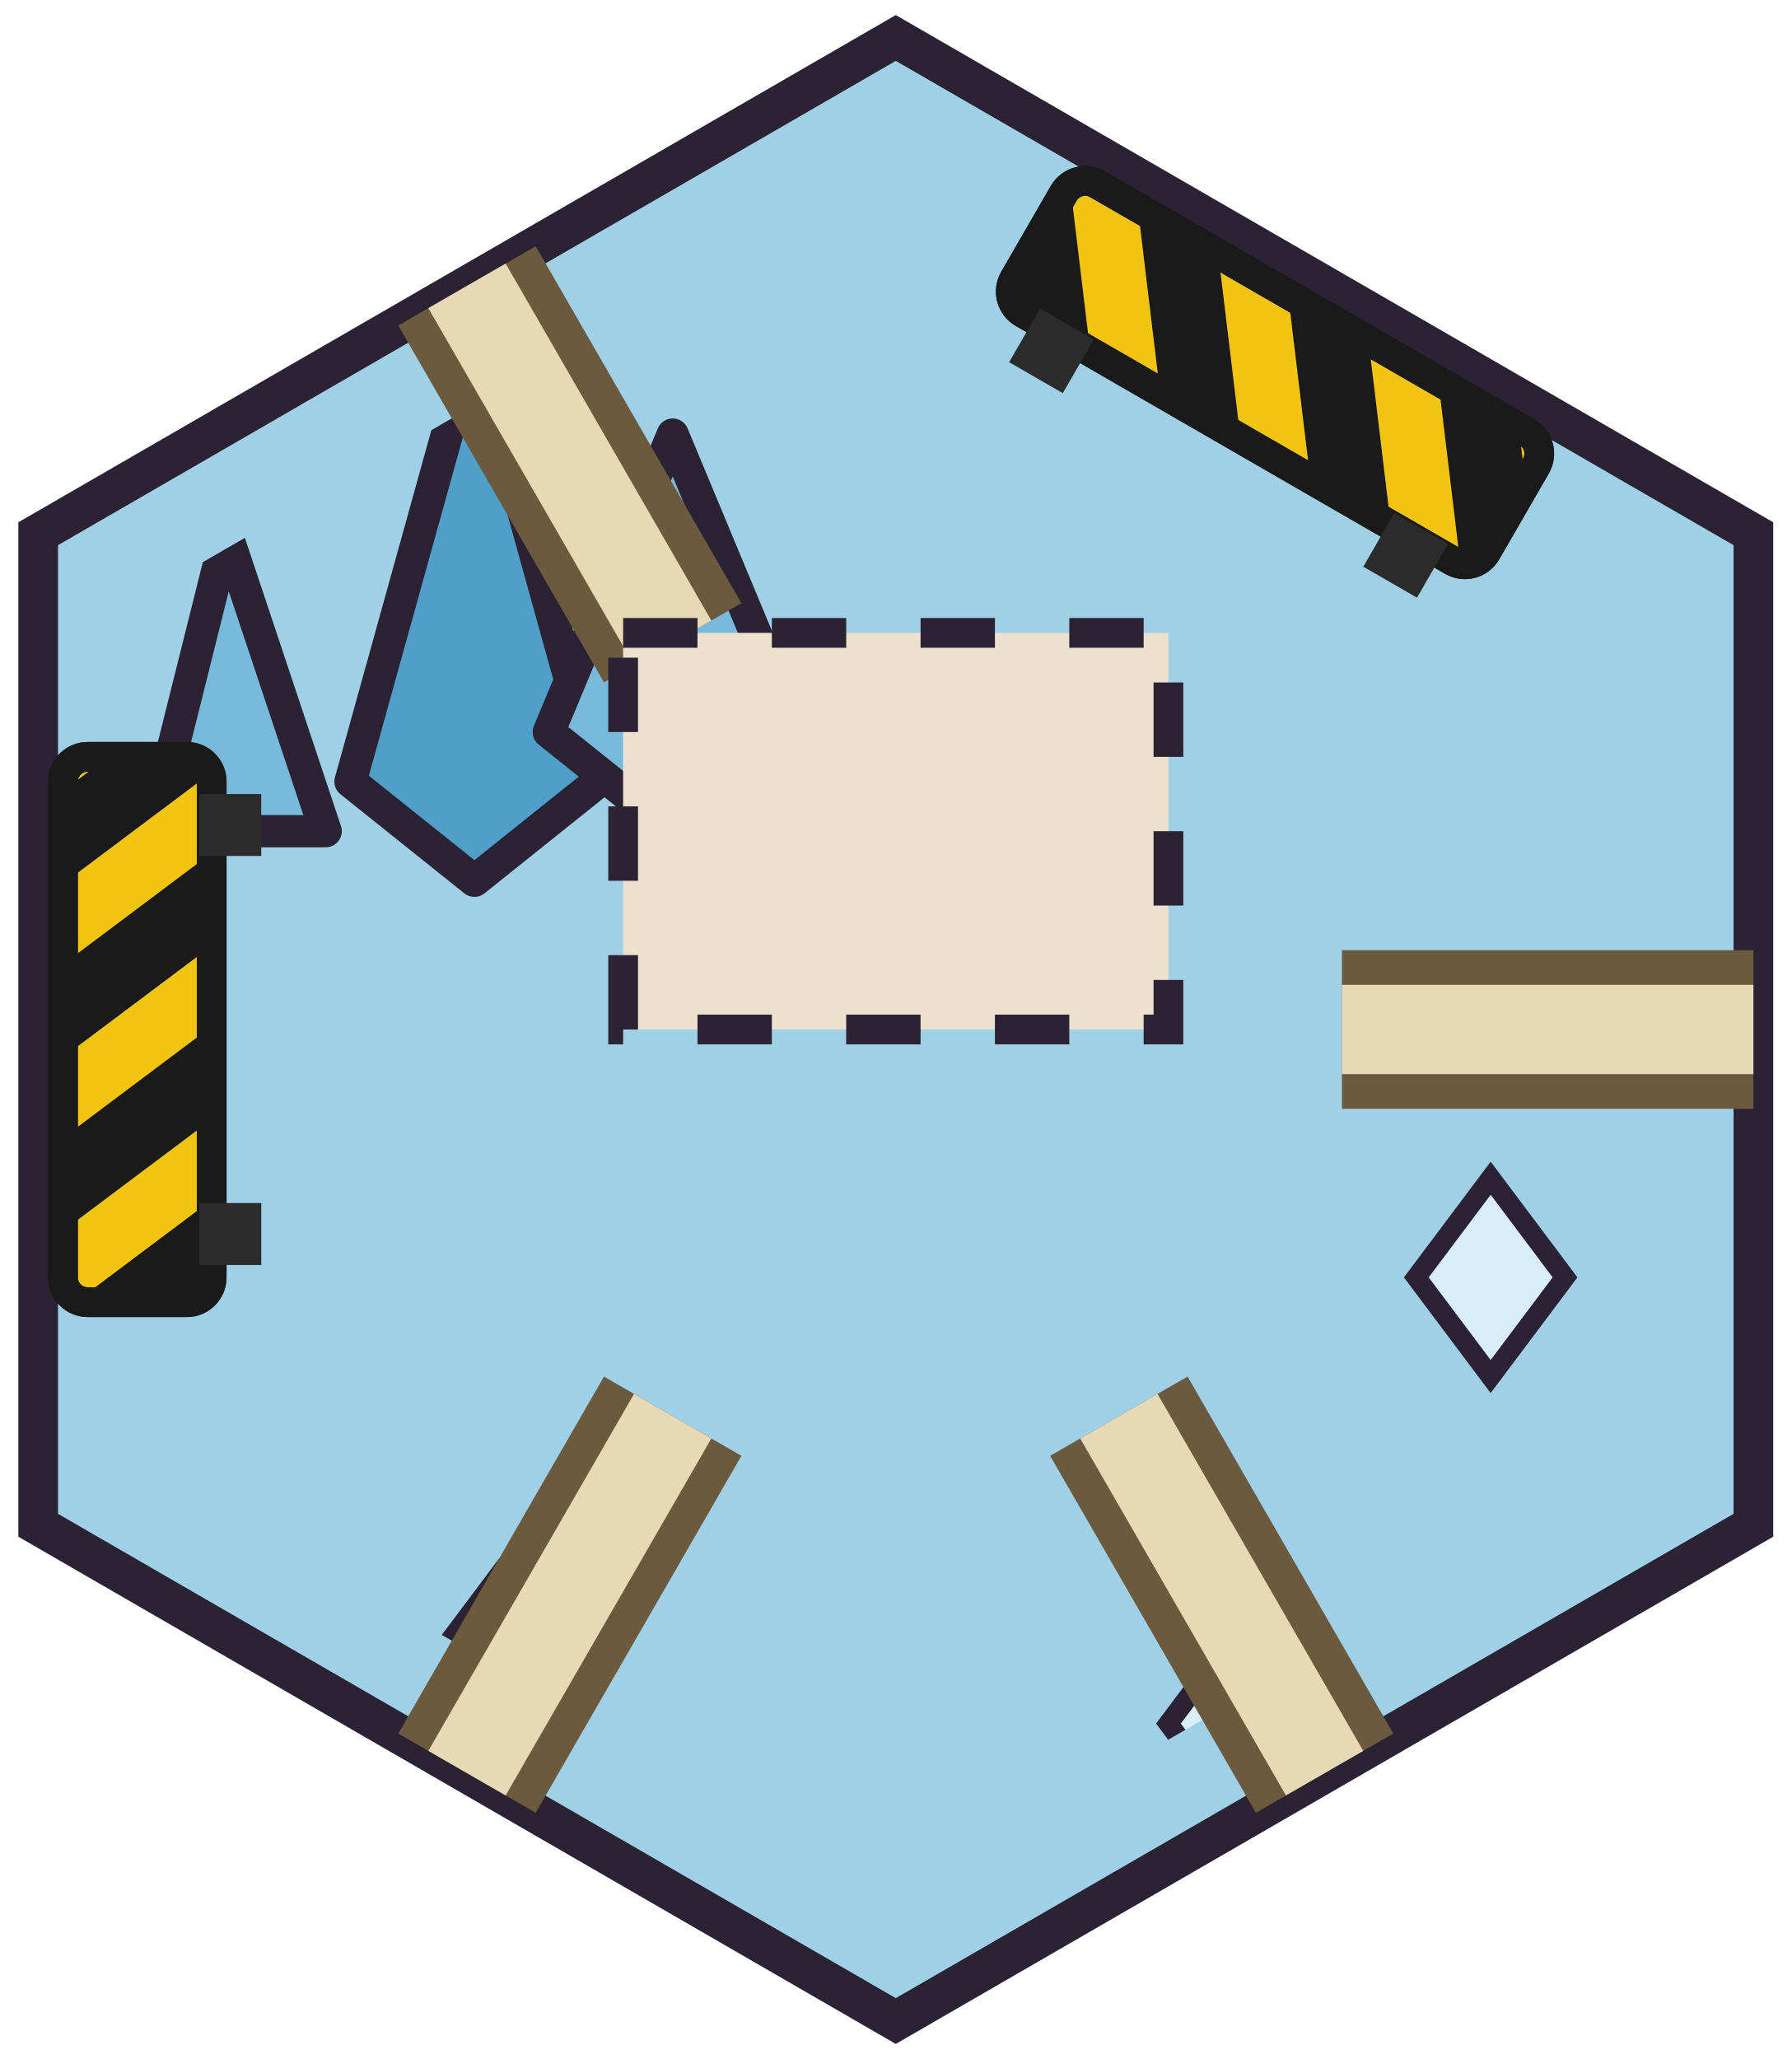
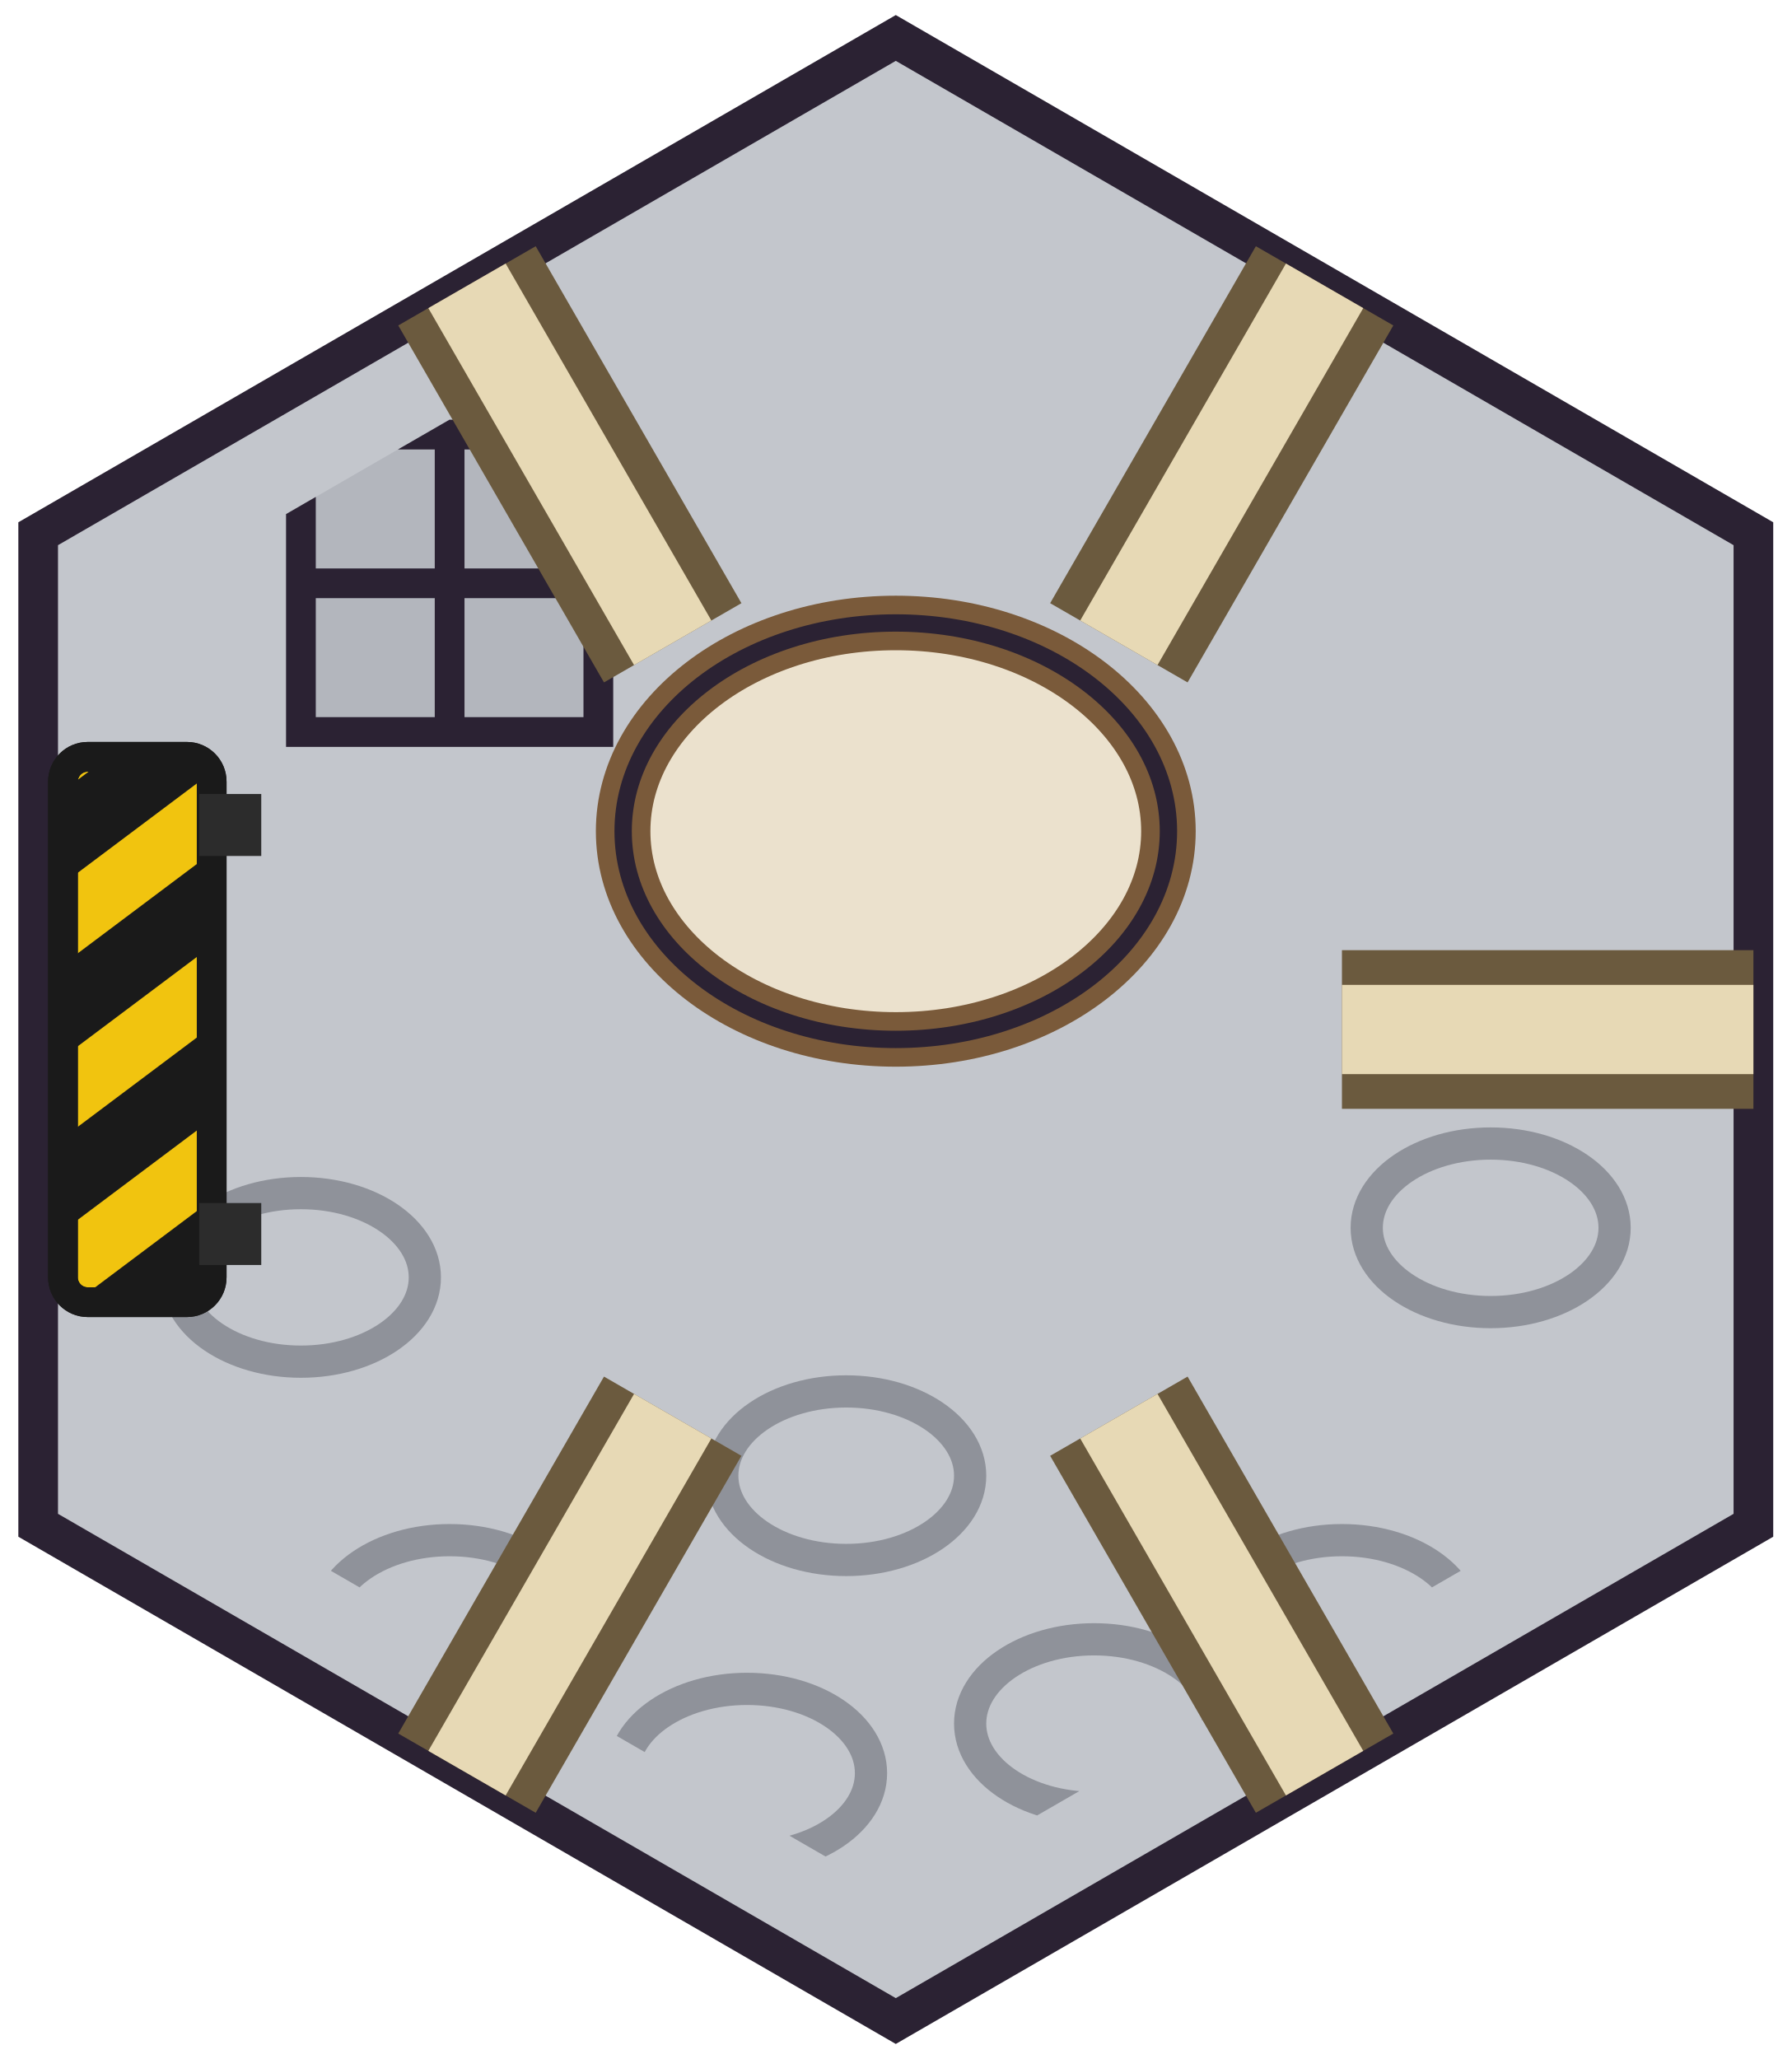
<svg xmlns="http://www.w3.org/2000/svg" viewBox="-36.14 -41.50 72.28 83.00" width="181" height="208" font-family="DejaVu Sans, Arial, sans-serif">
-   <polygon points="34.6,20.0 0.0,40.0 -34.6,20.0 -34.6,-20.0 -0.0,-40.0 34.6,-20.0" fill="#9fd0e6" stroke="#2b2233" stroke-width="1.6" />
-   <clipPath id="c_crystal">
+   <polygon points="34.6,20.0 0.0,40.0 -34.6,20.0 -34.6,-20.0 -0.0,-40.0 34.6,-20.0" fill="#c3c6cc" stroke="#2b2233" stroke-width="1.6" />
+   <clipPath id="c_empty">
    <polygon points="30.3,17.5 0.0,35.0 -30.3,17.5 -30.3,-17.5 -0.0,-35.0 30.3,-17.5" />
  </clipPath>
-   <g clip-path="url(#c_crystal)">
-     <path d="M-16 22 l3 4 l-3 4 l-3 -4 z" fill="#d9eef8" stroke="#2b2233" stroke-width="0.8" />
-     <path d="M14 24 l3 4 l-3 4 l-3 -4 z" fill="#d9eef8" stroke="#2b2233" stroke-width="0.8" />
-     <path d="M24 6 l3 4 l-3 4 l-3 -4 z" fill="#d9eef8" stroke="#2b2233" stroke-width="0.8" />
-     <g stroke="#2b2233" stroke-width="1.3" stroke-linejoin="round">
-       <polygon points="-22,-10 -17,-28 -12,-10 -17,-6" fill="#4f9fc9" />
-       <polygon points="-14,-12 -9,-24 -4,-12 -9,-8" fill="#78b9dc" />
-       <polygon points="-30,-8 -27,-20 -23,-8" fill="#78b9dc" />
+   <g clip-path="url(#c_empty)">
+     <ellipse cx="-18" cy="24" rx="5" ry="3.4" fill="none" stroke="#8f929a" stroke-width="1.3" />
+     <ellipse cx="-6" cy="30" rx="5" ry="3.4" fill="none" stroke="#8f929a" stroke-width="1.3" />
+     <ellipse cx="8" cy="28" rx="5" ry="3.4" fill="none" stroke="#8f929a" stroke-width="1.3" />
+     <ellipse cx="18" cy="24" rx="5" ry="3.4" fill="none" stroke="#8f929a" stroke-width="1.3" />
+     <ellipse cx="-24" cy="10" rx="5" ry="3.4" fill="none" stroke="#8f929a" stroke-width="1.3" />
+     <ellipse cx="24" cy="8" rx="5" ry="3.4" fill="none" stroke="#8f929a" stroke-width="1.3" />
+     <ellipse cx="-2" cy="18" rx="5" ry="3.4" fill="none" stroke="#8f929a" stroke-width="1.3" />
+     <g stroke="#2b2233" stroke-width="1.2">
+       <rect x="-24" y="-24" width="12" height="12" fill="#b3b6bd" />
+       <path d="M-24 -18 h12 M-18 -24 v6 M-18 -12 v-6" fill="none" />
    </g>
  </g>
  <line x1="34.6" y1="0.0" x2="18.0" y2="0.0" stroke="#6b5a3e" stroke-width="6.4" />
  <line x1="34.6" y1="0.0" x2="18.0" y2="0.0" stroke="#e7d9b5" stroke-width="3.6" />
-   <g transform="translate(15.3,-26.5) rotate(30.0)">
-     <defs>
-       <clipPath id="blk_1">
-         <rect x="-11" y="-3" width="22" height="6" rx="1" />
-       </clipPath>
-     </defs>
-     <rect x="-11" y="-3" width="22" height="6" rx="1" fill="#f1c40f" stroke="#1a1a1a" stroke-width="1.2" />
-     <g clip-path="url(#blk_1)">
-       <line x1="-14" y1="-4" x2="-8" y2="4" stroke="#1a1a1a" stroke-width="3" />
-       <line x1="-7" y1="-4" x2="-1" y2="4" stroke="#1a1a1a" stroke-width="3" />
-       <line x1="0" y1="-4" x2="6" y2="4" stroke="#1a1a1a" stroke-width="3" />
-       <line x1="7" y1="-4" x2="13" y2="4" stroke="#1a1a1a" stroke-width="3" />
-     </g>
-     <rect x="-11" y="-3" width="22" height="6" rx="1" fill="none" stroke="#1a1a1a" stroke-width="1.2" />
-     <rect x="-9.5" y="2.5" width="2.5" height="2.5" fill="#2c2c2c" />
-     <rect x="7" y="2.5" width="2.5" height="2.5" fill="#2c2c2c" />
-   </g>
+   <line x1="17.3" y1="-30.0" x2="9.0" y2="-15.6" stroke="#6b5a3e" stroke-width="6.4" />
+   <line x1="17.3" y1="-30.0" x2="9.0" y2="-15.6" stroke="#e7d9b5" stroke-width="3.6" />
  <line x1="-17.3" y1="-30.0" x2="-9.0" y2="-15.6" stroke="#6b5a3e" stroke-width="6.4" />
  <line x1="-17.3" y1="-30.0" x2="-9.0" y2="-15.6" stroke="#e7d9b5" stroke-width="3.6" />
  <g transform="translate(-30.6,0.0) rotate(270.0)">
    <defs>
      <clipPath id="blk_3">
        <rect x="-11" y="-3" width="22" height="6" rx="1" />
      </clipPath>
    </defs>
    <rect x="-11" y="-3" width="22" height="6" rx="1" fill="#f1c40f" stroke="#1a1a1a" stroke-width="1.2" />
    <g clip-path="url(#blk_3)">
      <line x1="-14" y1="-4" x2="-8" y2="4" stroke="#1a1a1a" stroke-width="3" />
      <line x1="-7" y1="-4" x2="-1" y2="4" stroke="#1a1a1a" stroke-width="3" />
      <line x1="0" y1="-4" x2="6" y2="4" stroke="#1a1a1a" stroke-width="3" />
      <line x1="7" y1="-4" x2="13" y2="4" stroke="#1a1a1a" stroke-width="3" />
    </g>
    <rect x="-11" y="-3" width="22" height="6" rx="1" fill="none" stroke="#1a1a1a" stroke-width="1.2" />
    <rect x="-9.5" y="2.5" width="2.5" height="2.5" fill="#2c2c2c" />
    <rect x="7" y="2.5" width="2.5" height="2.5" fill="#2c2c2c" />
  </g>
  <line x1="-17.3" y1="30.0" x2="-9.0" y2="15.6" stroke="#6b5a3e" stroke-width="6.4" />
  <line x1="-17.3" y1="30.0" x2="-9.0" y2="15.6" stroke="#e7d9b5" stroke-width="3.6" />
  <line x1="17.3" y1="30.0" x2="9.0" y2="15.6" stroke="#6b5a3e" stroke-width="6.4" />
  <line x1="17.3" y1="30.0" x2="9.0" y2="15.6" stroke="#e7d9b5" stroke-width="3.6" />
-   <rect x="-11" y="-16" width="22" height="16" fill="#ebe1cd" stroke="#2b2233" stroke-width="1.2" stroke-dasharray="3" />
+   <ellipse cx="0" cy="-8" rx="11" ry="8.4" fill="#ebe1cd" stroke="#7a5a3a" stroke-width="2.2" />
+   <ellipse cx="0" cy="-8" rx="11" ry="8.4" fill="none" stroke="#2b2233" stroke-width="0.7" />
</svg>
